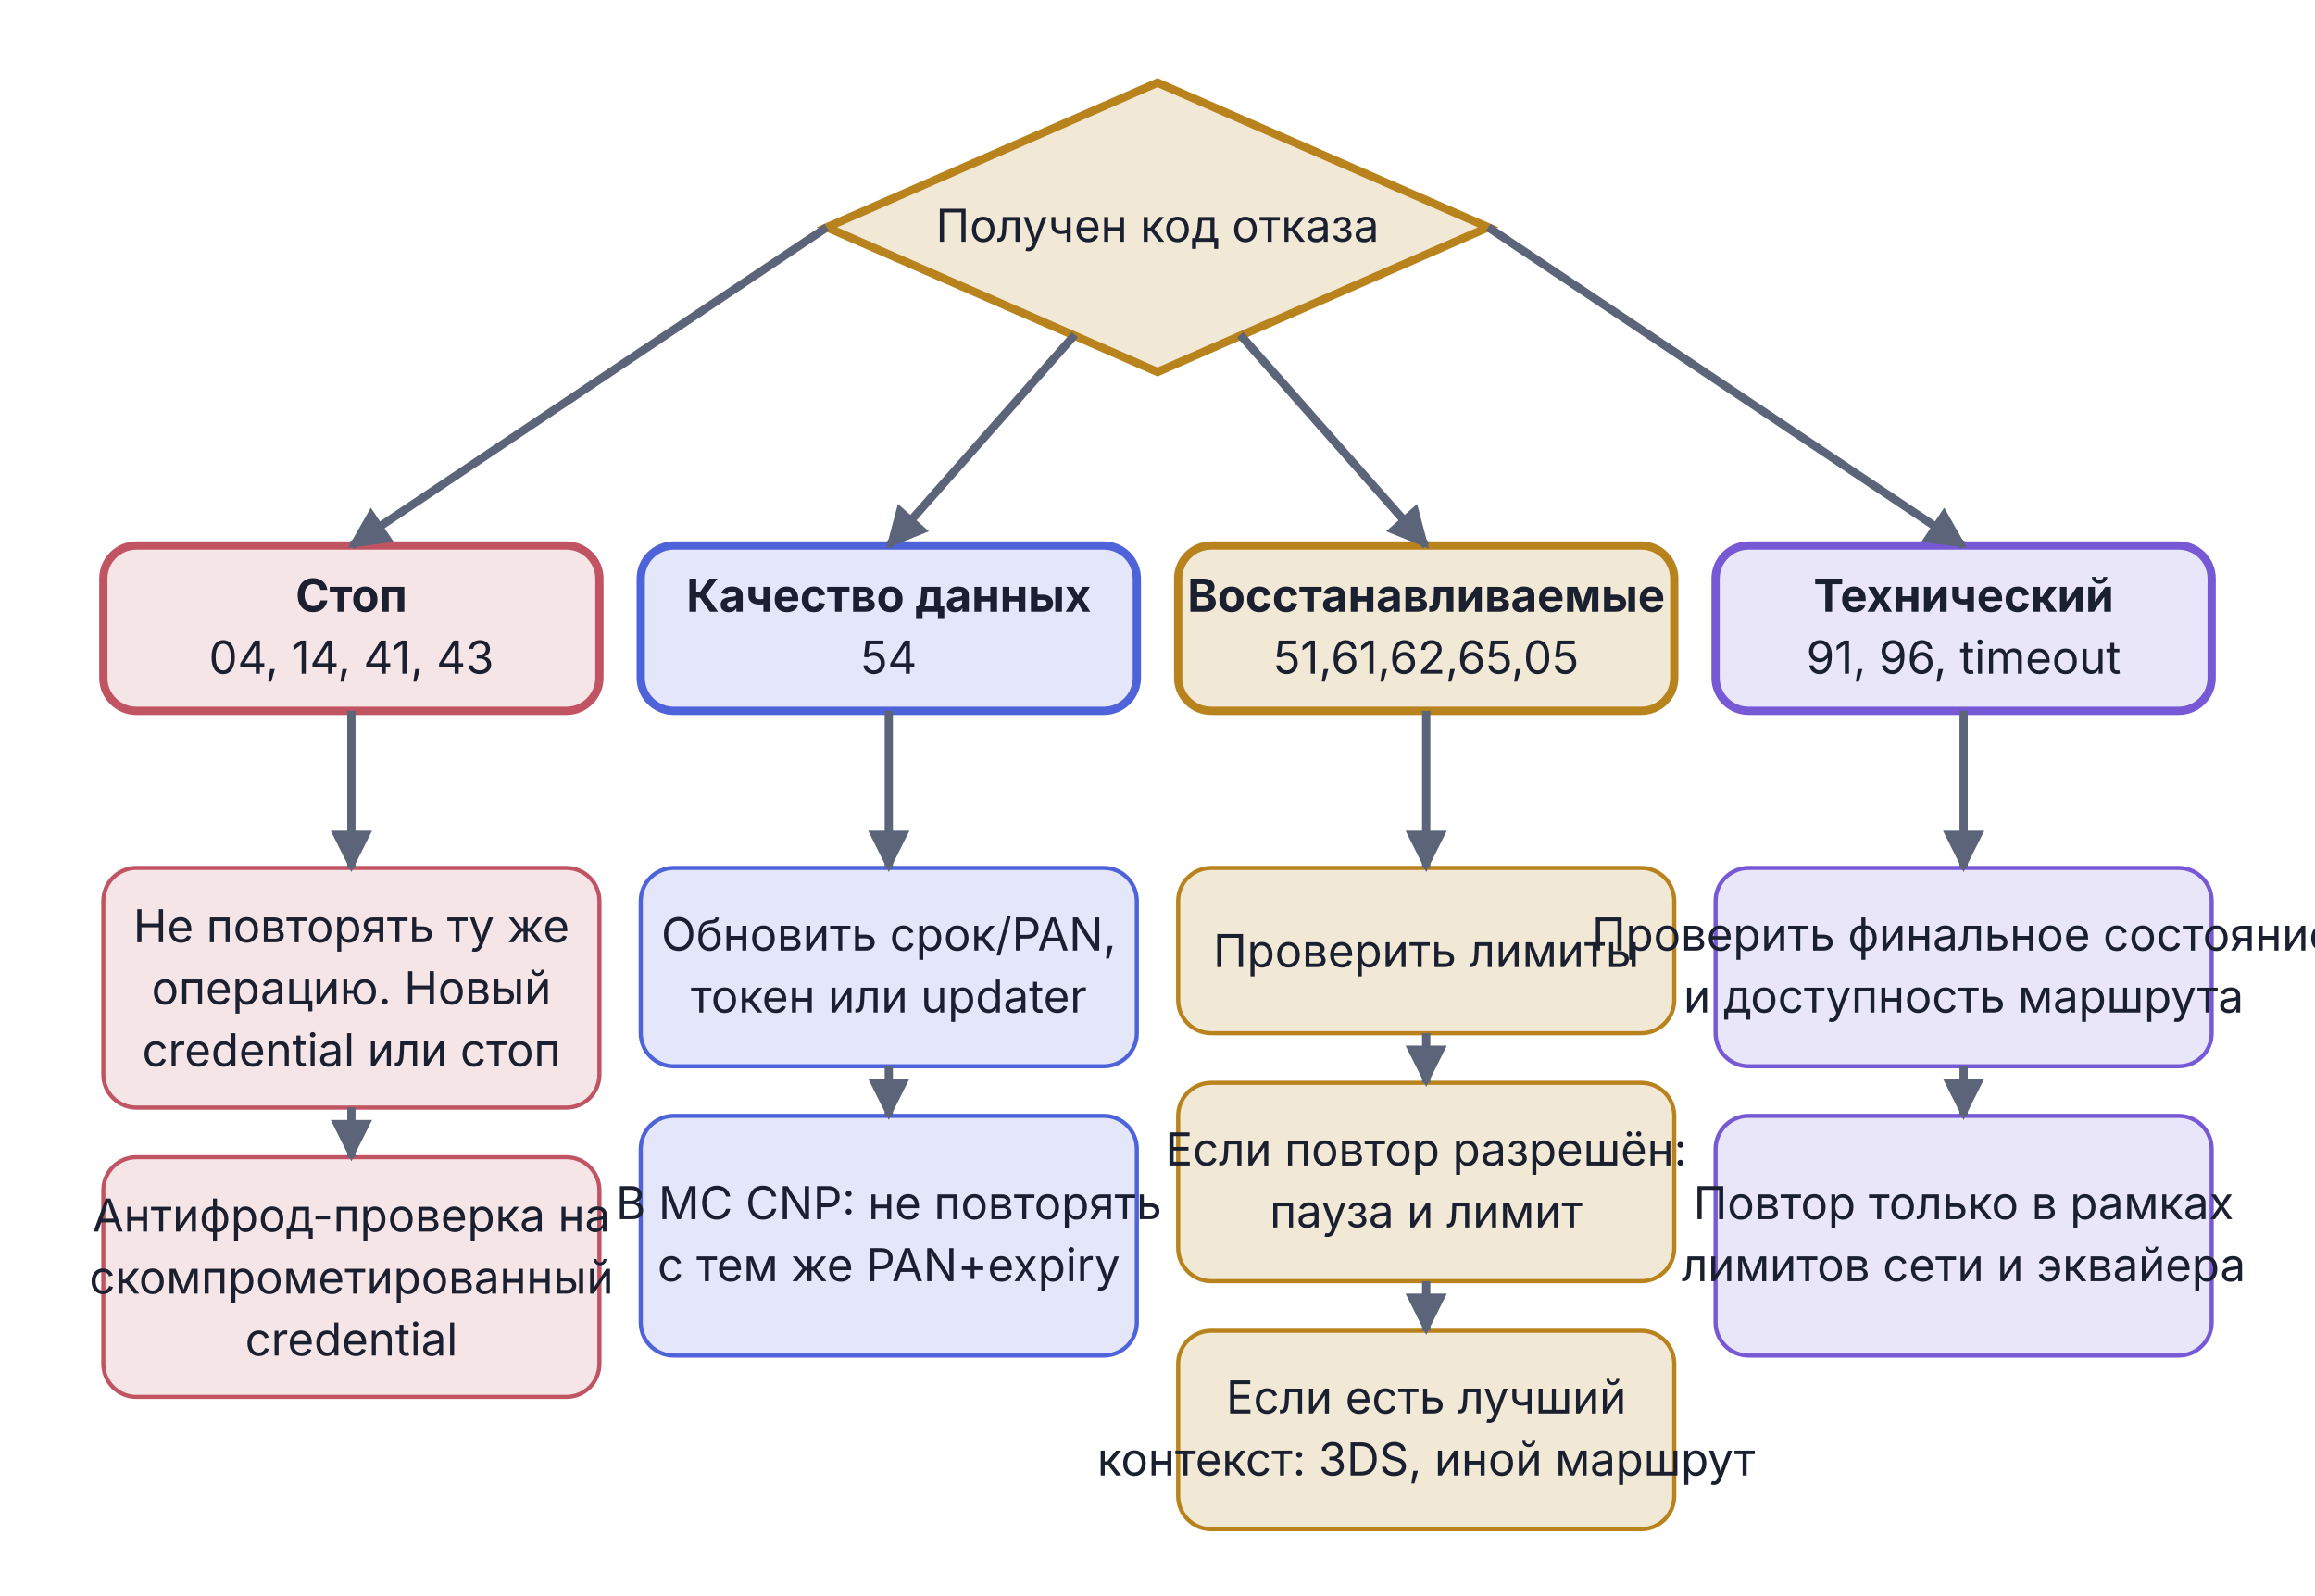
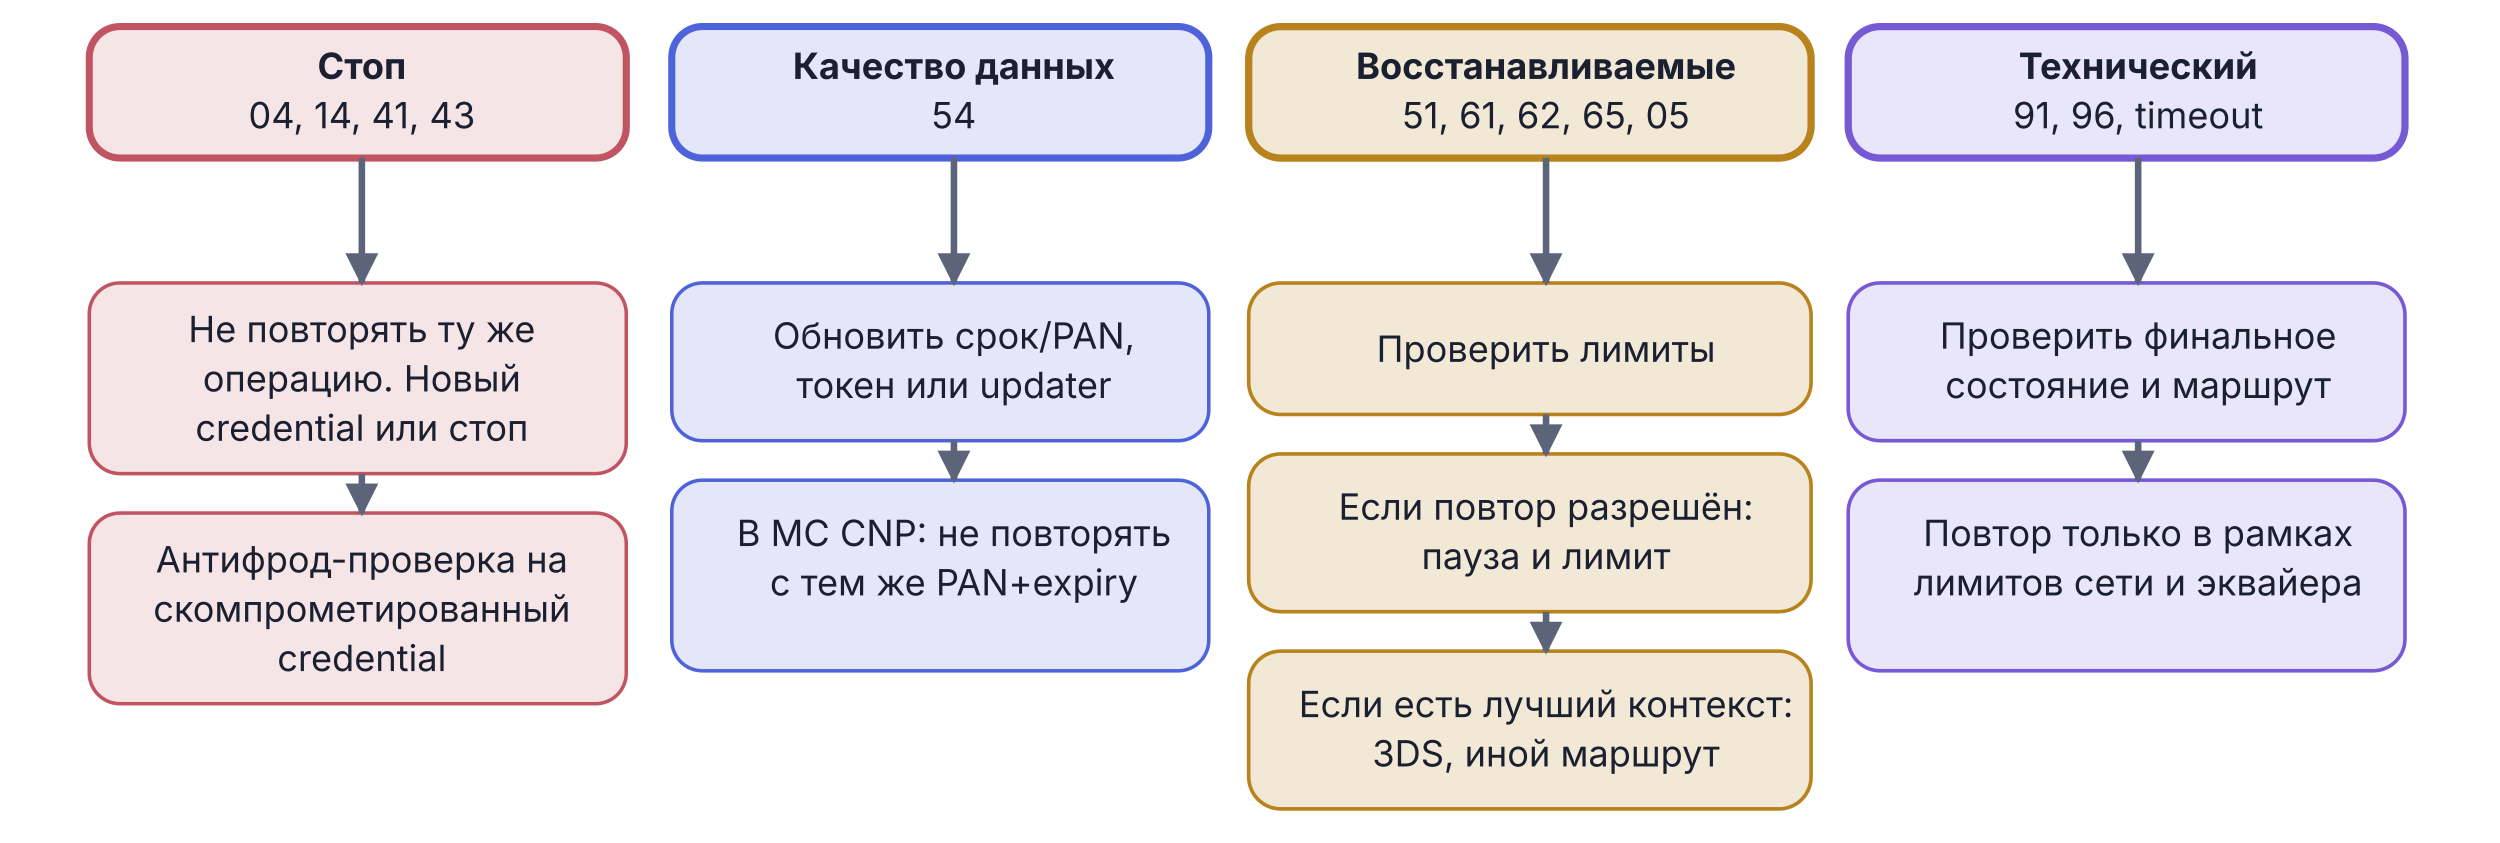
- <svg xmlns="http://www.w3.org/2000/svg" viewBox="0 0 560 386" width="560" height="386">
-   <defs>
+ <svg xmlns="http://www.w3.org/2000/svg" viewBox="0 0 760 256" width="760" height="256" version="1.1" id="svg38">
+   <defs id="defs1">
    <marker id="arr-Muted" viewBox="0 0 10 10" refX="9" refY="5" markerWidth="5" markerHeight="5" orient="auto">
-       <path d="M0,0 L10,5 L0,10 Z" fill="#5C647A" />
-     </marker>
-     <marker id="arr-Muted-s" viewBox="0 0 10 10" refX="1" refY="5" markerWidth="5" markerHeight="5" orient="auto">
-       <path d="M10,0 L0,5 L10,10 Z" fill="#5C647A" />
+       <path d="M 0,0 10,5 0,10 Z" fill="#5c647a" id="path1" />
    </marker>
  </defs>
-   <polygon points="280.0,20.0 360.0,55.0 280.0,90.0 200.0,55.0" fill="#B8821C" fill-opacity="0.18" stroke="#B8821C" stroke-width="2" />
-   <text x="280.0" y="58.5" text-anchor="middle" font-family="Inter, -apple-system, BlinkMacSystemFont, 'Helvetica Neue', Arial, sans-serif" font-size="11" font-weight="normal" fill="#1A2030">Получен код отказа</text>
-   <rect x="25.0" y="132.0" width="120" height="40" rx="8" fill="#C15462" fill-opacity="0.15" stroke="#C15462" stroke-width="2" />
-   <text x="85.0" y="148.0" text-anchor="middle" font-family="Inter, -apple-system, BlinkMacSystemFont, 'Helvetica Neue', Arial, sans-serif" font-size="11" font-weight="bold" fill="#1A2030">Стоп</text>
-   <text x="85.0" y="163.0" text-anchor="middle" font-family="Inter, -apple-system, BlinkMacSystemFont, 'Helvetica Neue', Arial, sans-serif" font-size="11" font-weight="normal" fill="#1A2030">04, 14, 41, 43</text>
-   <rect x="155.0" y="132.0" width="120" height="40" rx="8" fill="#4E63D9" fill-opacity="0.15" stroke="#4E63D9" stroke-width="2" />
-   <text x="215.0" y="148.0" text-anchor="middle" font-family="Inter, -apple-system, BlinkMacSystemFont, 'Helvetica Neue', Arial, sans-serif" font-size="11" font-weight="bold" fill="#1A2030">Качество данных</text>
-   <text x="215.0" y="163.0" text-anchor="middle" font-family="Inter, -apple-system, BlinkMacSystemFont, 'Helvetica Neue', Arial, sans-serif" font-size="11" font-weight="normal" fill="#1A2030">54</text>
-   <rect x="285.0" y="132.0" width="120" height="40" rx="8" fill="#B8821C" fill-opacity="0.18" stroke="#B8821C" stroke-width="2" />
-   <text x="345.0" y="148.0" text-anchor="middle" font-family="Inter, -apple-system, BlinkMacSystemFont, 'Helvetica Neue', Arial, sans-serif" font-size="11" font-weight="bold" fill="#1A2030">Восстанавливаемые</text>
-   <text x="345.0" y="163.0" text-anchor="middle" font-family="Inter, -apple-system, BlinkMacSystemFont, 'Helvetica Neue', Arial, sans-serif" font-size="11" font-weight="normal" fill="#1A2030">51,61,62,65,05</text>
-   <rect x="415.0" y="132.0" width="120" height="40" rx="8" fill="#7759D6" fill-opacity="0.15" stroke="#7759D6" stroke-width="2" />
-   <text x="475.0" y="148.0" text-anchor="middle" font-family="Inter, -apple-system, BlinkMacSystemFont, 'Helvetica Neue', Arial, sans-serif" font-size="11" font-weight="bold" fill="#1A2030">Технический</text>
-   <text x="475.0" y="163.0" text-anchor="middle" font-family="Inter, -apple-system, BlinkMacSystemFont, 'Helvetica Neue', Arial, sans-serif" font-size="11" font-weight="normal" fill="#1A2030">91, 96, timeout</text>
-   <line x1="200.0" y1="55.0" x2="85.0" y2="132.0" stroke="#5C647A" stroke-width="2" marker-end="url(#arr-Muted)" />
-   <line x1="260.0" y1="81.0" x2="215.0" y2="132.0" stroke="#5C647A" stroke-width="2" marker-end="url(#arr-Muted)" />
-   <line x1="300.0" y1="81.0" x2="345.0" y2="132.0" stroke="#5C647A" stroke-width="2" marker-end="url(#arr-Muted)" />
-   <line x1="360.0" y1="55.0" x2="475.0" y2="132.0" stroke="#5C647A" stroke-width="2" marker-end="url(#arr-Muted)" />
-   <rect x="25.0" y="210.0" width="120" height="58" rx="8" fill="#C15462" fill-opacity="0.15" stroke="#C15462" stroke-width="1" />
-   <text x="85.0" y="228.0" text-anchor="middle" font-family="Inter, -apple-system, BlinkMacSystemFont, 'Helvetica Neue', Arial, sans-serif" font-size="11" font-weight="normal" fill="#1A2030">Не повторять ту же</text>
-   <text x="85.0" y="243.0" text-anchor="middle" font-family="Inter, -apple-system, BlinkMacSystemFont, 'Helvetica Neue', Arial, sans-serif" font-size="11" font-weight="normal" fill="#1A2030">операцию. Новый</text>
-   <text x="85.0" y="258.0" text-anchor="middle" font-family="Inter, -apple-system, BlinkMacSystemFont, 'Helvetica Neue', Arial, sans-serif" font-size="11" font-weight="normal" fill="#1A2030">credential или стоп</text>
-   <rect x="25.0" y="280.0" width="120" height="58" rx="8" fill="#C15462" fill-opacity="0.15" stroke="#C15462" stroke-width="1" />
-   <text x="85.0" y="298.0" text-anchor="middle" font-family="Inter, -apple-system, BlinkMacSystemFont, 'Helvetica Neue', Arial, sans-serif" font-size="11" font-weight="normal" fill="#1A2030">Антифрод-проверка на</text>
-   <text x="85.0" y="313.0" text-anchor="middle" font-family="Inter, -apple-system, BlinkMacSystemFont, 'Helvetica Neue', Arial, sans-serif" font-size="11" font-weight="normal" fill="#1A2030">скомпрометированный</text>
-   <text x="85.0" y="328.0" text-anchor="middle" font-family="Inter, -apple-system, BlinkMacSystemFont, 'Helvetica Neue', Arial, sans-serif" font-size="11" font-weight="normal" fill="#1A2030">credential</text>
-   <rect x="155.0" y="210.0" width="120" height="48" rx="8" fill="#4E63D9" fill-opacity="0.15" stroke="#4E63D9" stroke-width="1" />
-   <text x="215.0" y="230.0" text-anchor="middle" font-family="Inter, -apple-system, BlinkMacSystemFont, 'Helvetica Neue', Arial, sans-serif" font-size="11" font-weight="normal" fill="#1A2030">Обновить срок/PAN,</text>
-   <text x="215.0" y="245.0" text-anchor="middle" font-family="Inter, -apple-system, BlinkMacSystemFont, 'Helvetica Neue', Arial, sans-serif" font-size="11" font-weight="normal" fill="#1A2030">токен или updater</text>
-   <rect x="155.0" y="270.0" width="120" height="58" rx="8" fill="#4E63D9" fill-opacity="0.15" stroke="#4E63D9" stroke-width="1" />
-   <text x="215.0" y="295.0" text-anchor="middle" font-family="Inter, -apple-system, BlinkMacSystemFont, 'Helvetica Neue', Arial, sans-serif" font-size="11" font-weight="normal" fill="#1A2030">В MC CNP: не повторять</text>
-   <text x="215.0" y="310.0" text-anchor="middle" font-family="Inter, -apple-system, BlinkMacSystemFont, 'Helvetica Neue', Arial, sans-serif" font-size="11" font-weight="normal" fill="#1A2030">с тем же PAN+expiry</text>
-   <rect x="285.0" y="210.0" width="120" height="40" rx="8" fill="#B8821C" fill-opacity="0.18" stroke="#B8821C" stroke-width="1" />
-   <text x="345.0" y="234.0" text-anchor="middle" font-family="Inter, -apple-system, BlinkMacSystemFont, 'Helvetica Neue', Arial, sans-serif" font-size="11" font-weight="normal" fill="#1A2030">Проверить лимиты</text>
-   <rect x="285.0" y="262.0" width="120" height="48" rx="8" fill="#B8821C" fill-opacity="0.18" stroke="#B8821C" stroke-width="1" />
-   <text x="345.0" y="282.0" text-anchor="middle" font-family="Inter, -apple-system, BlinkMacSystemFont, 'Helvetica Neue', Arial, sans-serif" font-size="11" font-weight="normal" fill="#1A2030">Если повтор разрешён:</text>
-   <text x="345.0" y="297.0" text-anchor="middle" font-family="Inter, -apple-system, BlinkMacSystemFont, 'Helvetica Neue', Arial, sans-serif" font-size="11" font-weight="normal" fill="#1A2030">пауза и лимит</text>
-   <rect x="285.0" y="322.0" width="120" height="48" rx="8" fill="#B8821C" fill-opacity="0.18" stroke="#B8821C" stroke-width="1" />
-   <text x="345.0" y="342.0" text-anchor="middle" font-family="Inter, -apple-system, BlinkMacSystemFont, 'Helvetica Neue', Arial, sans-serif" font-size="11" font-weight="normal" fill="#1A2030">Если есть лучший</text>
-   <text x="345.0" y="357.0" text-anchor="middle" font-family="Inter, -apple-system, BlinkMacSystemFont, 'Helvetica Neue', Arial, sans-serif" font-size="11" font-weight="normal" fill="#1A2030">контекст: 3DS, иной маршрут</text>
-   <rect x="415.0" y="210.0" width="120" height="48" rx="8" fill="#7759D6" fill-opacity="0.15" stroke="#7759D6" stroke-width="1" />
-   <text x="475.0" y="230.0" text-anchor="middle" font-family="Inter, -apple-system, BlinkMacSystemFont, 'Helvetica Neue', Arial, sans-serif" font-size="11" font-weight="normal" fill="#1A2030">Проверить финальное состояние</text>
-   <text x="475.0" y="245.0" text-anchor="middle" font-family="Inter, -apple-system, BlinkMacSystemFont, 'Helvetica Neue', Arial, sans-serif" font-size="11" font-weight="normal" fill="#1A2030">и доступность маршрута</text>
-   <rect x="415.0" y="270.0" width="120" height="58" rx="8" fill="#7759D6" fill-opacity="0.15" stroke="#7759D6" stroke-width="1" />
-   <text x="475.0" y="295.0" text-anchor="middle" font-family="Inter, -apple-system, BlinkMacSystemFont, 'Helvetica Neue', Arial, sans-serif" font-size="11" font-weight="normal" fill="#1A2030">Повтор только в рамках</text>
-   <text x="475.0" y="310.0" text-anchor="middle" font-family="Inter, -apple-system, BlinkMacSystemFont, 'Helvetica Neue', Arial, sans-serif" font-size="11" font-weight="normal" fill="#1A2030">лимитов сети и эквайера</text>
-   <line x1="85.0" y1="172.0" x2="85.0" y2="210.0" stroke="#5C647A" stroke-width="2" marker-end="url(#arr-Muted)" />
-   <line x1="85.0" y1="268.0" x2="85.0" y2="280.0" stroke="#5C647A" stroke-width="2" marker-end="url(#arr-Muted)" />
-   <line x1="215.0" y1="172.0" x2="215.0" y2="210.0" stroke="#5C647A" stroke-width="2" marker-end="url(#arr-Muted)" />
-   <line x1="215.0" y1="258.0" x2="215.0" y2="270.0" stroke="#5C647A" stroke-width="2" marker-end="url(#arr-Muted)" />
-   <line x1="345.0" y1="172.0" x2="345.0" y2="210.0" stroke="#5C647A" stroke-width="2" marker-end="url(#arr-Muted)" />
-   <line x1="345.0" y1="250.0" x2="345.0" y2="262.0" stroke="#5C647A" stroke-width="2" marker-end="url(#arr-Muted)" />
-   <line x1="345.0" y1="310.0" x2="345.0" y2="322.0" stroke="#5C647A" stroke-width="2" marker-end="url(#arr-Muted)" />
-   <line x1="475.0" y1="172.0" x2="475.0" y2="210.0" stroke="#5C647A" stroke-width="2" marker-end="url(#arr-Muted)" />
-   <line x1="475.0" y1="258.0" x2="475.0" y2="270.0" stroke="#5C647A" stroke-width="2" marker-end="url(#arr-Muted)" />
+   <rect x="27.137" y="8.069" width="163.253" height="39.973" rx="9.329" fill="#c15462" fill-opacity="0.15" stroke="#c15462" stroke-width="2.159" id="rect1" />
+   <text x="110" y="24" text-anchor="middle" font-family="Inter, '-apple-system', BlinkMacSystemFont, 'Helvetica Neue', Arial, sans-serif" font-size="11px" font-weight="bold" fill="#1a2030" id="text2">Стоп</text>
+   <text x="110" y="39" text-anchor="middle" font-family="Inter, '-apple-system', BlinkMacSystemFont, 'Helvetica Neue', Arial, sans-serif" font-size="11px" font-weight="normal" fill="#1a2030" id="text3">04, 14, 41, 43</text>
+   <rect x="204.218" y="8.069" width="163.253" height="39.972" rx="9.329" fill="#4e63d9" fill-opacity="0.15" stroke="#4e63d9" stroke-width="2.159" id="rect3" />
+   <text x="290" y="24" text-anchor="middle" font-family="Inter, '-apple-system', BlinkMacSystemFont, 'Helvetica Neue', Arial, sans-serif" font-size="11px" font-weight="bold" fill="#1a2030" id="text4">Качество данных</text>
+   <text x="290" y="39" text-anchor="middle" font-family="Inter, '-apple-system', BlinkMacSystemFont, 'Helvetica Neue', Arial, sans-serif" font-size="11px" font-weight="normal" fill="#1a2030" id="text5">54</text>
+   <rect x="379.602" y="8.091" width="170.968" height="39.97" rx="9.77" fill="#b8821c" fill-opacity="0.18" stroke="#b8821c" stroke-width="2.209" id="rect5" />
+   <text x="470" y="24" text-anchor="middle" font-family="Inter, '-apple-system', BlinkMacSystemFont, 'Helvetica Neue', Arial, sans-serif" font-size="11px" font-weight="bold" fill="#1a2030" id="text6">Восстанавливаемые</text>
+   <text x="470" y="39" text-anchor="middle" font-family="Inter, '-apple-system', BlinkMacSystemFont, 'Helvetica Neue', Arial, sans-serif" font-size="11px" font-weight="normal" fill="#1a2030" id="text7">51, 61, 62, 65, 05</text>
+   <rect x="561.86" y="8.086" width="169.254" height="39.965" rx="9.672" fill="#7759d6" fill-opacity="0.15" stroke="#7759d6" stroke-width="2.198" id="rect7" />
+   <text x="650" y="24" text-anchor="middle" font-family="Inter, '-apple-system', BlinkMacSystemFont, 'Helvetica Neue', Arial, sans-serif" font-size="11px" font-weight="bold" fill="#1a2030" id="text8">Технический</text>
+   <text x="650" y="39" text-anchor="middle" font-family="Inter, '-apple-system', BlinkMacSystemFont, 'Helvetica Neue', Arial, sans-serif" font-size="11px" font-weight="normal" fill="#1a2030" id="text9">91, 96, timeout</text>
+   <rect x="27.137" y="86.016" width="163.253" height="57.961" rx="9.329" fill="#c15462" fill-opacity="0.15" stroke="#c15462" stroke-width="1.079" id="rect12" />
+   <text x="110" y="104" text-anchor="middle" font-family="Inter, '-apple-system', BlinkMacSystemFont, 'Helvetica Neue', Arial, sans-serif" font-size="11px" font-weight="normal" fill="#1a2030" id="text12">Не повторять ту же</text>
+   <text x="110" y="119" text-anchor="middle" font-family="Inter, '-apple-system', BlinkMacSystemFont, 'Helvetica Neue', Arial, sans-serif" font-size="11px" font-weight="normal" fill="#1a2030" id="text13">операцию. Новый</text>
+   <text x="110" y="134" text-anchor="middle" font-family="Inter, '-apple-system', BlinkMacSystemFont, 'Helvetica Neue', Arial, sans-serif" font-size="11px" font-weight="normal" fill="#1a2030" id="text14">credential или стоп</text>
+   <rect x="27.137" y="155.969" width="163.253" height="57.961" rx="9.329" fill="#c15462" fill-opacity="0.15" stroke="#c15462" stroke-width="1.079" id="rect14" />
+   <text x="110" y="174" text-anchor="middle" font-family="Inter, '-apple-system', BlinkMacSystemFont, 'Helvetica Neue', Arial, sans-serif" font-size="11px" font-weight="normal" fill="#1a2030" id="text15">Антифрод-проверка на</text>
+   <text x="110" y="189" text-anchor="middle" font-family="Inter, '-apple-system', BlinkMacSystemFont, 'Helvetica Neue', Arial, sans-serif" font-size="11px" font-weight="normal" fill="#1a2030" id="text16">скомпрометированный</text>
+   <text x="110" y="204" text-anchor="middle" font-family="Inter, '-apple-system', BlinkMacSystemFont, 'Helvetica Neue', Arial, sans-serif" font-size="11px" font-weight="normal" fill="#1a2030" id="text17">credential</text>
+   <rect x="204.218" y="86.013" width="163.253" height="47.966" rx="9.329" fill="#4e63d9" fill-opacity="0.15" stroke="#4e63d9" stroke-width="1.079" id="rect17" />
+   <text x="290" y="106" text-anchor="middle" font-family="Inter, '-apple-system', BlinkMacSystemFont, 'Helvetica Neue', Arial, sans-serif" font-size="11px" font-weight="normal" fill="#1a2030" id="text18">Обновить срок/PAN,</text>
+   <text x="290" y="121" text-anchor="middle" font-family="Inter, '-apple-system', BlinkMacSystemFont, 'Helvetica Neue', Arial, sans-serif" font-size="11px" font-weight="normal" fill="#1a2030" id="text19">токен или updater</text>
+   <rect x="204.218" y="145.97" width="163.253" height="57.959" rx="9.329" fill="#4e63d9" fill-opacity="0.15" stroke="#4e63d9" stroke-width="1.079" id="rect19" />
+   <text x="290" y="166" text-anchor="middle" font-family="Inter, '-apple-system', BlinkMacSystemFont, 'Helvetica Neue', Arial, sans-serif" font-size="11px" font-weight="normal" fill="#1a2030" id="text20">В MC CNP: не повторять</text>
+   <text x="290" y="181" text-anchor="middle" font-family="Inter, '-apple-system', BlinkMacSystemFont, 'Helvetica Neue', Arial, sans-serif" font-size="11px" font-weight="normal" fill="#1a2030" id="text21">с тем же PAN+expiry</text>
+   <rect x="379.602" y="86.031" width="170.968" height="39.97" rx="9.77" fill="#b8821c" fill-opacity="0.18" stroke="#b8821c" stroke-width="1.105" id="rect21" />
+   <text x="470" y="110" text-anchor="middle" font-family="Inter, '-apple-system', BlinkMacSystemFont, 'Helvetica Neue', Arial, sans-serif" font-size="11px" font-weight="normal" fill="#1a2030" id="text22">Проверить лимиты</text>
+   <rect x="379.602" y="137.991" width="170.968" height="47.963" rx="9.77" fill="#b8821c" fill-opacity="0.18" stroke="#b8821c" stroke-width="1.105" id="rect22" />
+   <text x="470" y="158" text-anchor="middle" font-family="Inter, '-apple-system', BlinkMacSystemFont, 'Helvetica Neue', Arial, sans-serif" font-size="11px" font-weight="normal" fill="#1a2030" id="text23">Если повтор разрешён:</text>
+   <text x="470" y="173" text-anchor="middle" font-family="Inter, '-apple-system', BlinkMacSystemFont, 'Helvetica Neue', Arial, sans-serif" font-size="11px" font-weight="normal" fill="#1a2030" id="text24">пауза и лимит</text>
+   <rect x="379.602" y="197.946" width="170.968" height="47.963" rx="9.77" fill="#b8821c" fill-opacity="0.18" stroke="#b8821c" stroke-width="1.105" id="rect24" />
+   <text x="470" y="218" text-anchor="middle" font-family="Inter, '-apple-system', BlinkMacSystemFont, 'Helvetica Neue', Arial, sans-serif" font-size="11px" font-weight="normal" fill="#1a2030" id="text25">Если есть лучший контекст:</text>
+   <text x="470" y="233" text-anchor="middle" font-family="Inter, '-apple-system', BlinkMacSystemFont, 'Helvetica Neue', Arial, sans-serif" font-size="11px" font-weight="normal" fill="#1a2030" id="text26">3DS, иной маршрут</text>
+   <rect x="561.86" y="86.017" width="169.254" height="47.958" rx="9.672" fill="#7759d6" fill-opacity="0.15" stroke="#7759d6" stroke-width="1.099" id="rect26" />
+   <text x="650" y="106" text-anchor="middle" font-family="Inter, '-apple-system', BlinkMacSystemFont, 'Helvetica Neue', Arial, sans-serif" font-size="11px" font-weight="normal" fill="#1a2030" id="text27">Проверить финальное</text>
+   <text x="650" y="121" text-anchor="middle" font-family="Inter, '-apple-system', BlinkMacSystemFont, 'Helvetica Neue', Arial, sans-serif" font-size="11px" font-weight="normal" fill="#1a2030" id="text28">состояние и маршрут</text>
+   <rect x="561.86" y="145.963" width="169.254" height="57.949" rx="9.672" fill="#7759d6" fill-opacity="0.15" stroke="#7759d6" stroke-width="1.099" id="rect28" />
+   <text x="650" y="166" text-anchor="middle" font-family="Inter, '-apple-system', BlinkMacSystemFont, 'Helvetica Neue', Arial, sans-serif" font-size="11px" font-weight="normal" fill="#1a2030" id="text29">Повтор только в рамках</text>
+   <text x="650" y="181" text-anchor="middle" font-family="Inter, '-apple-system', BlinkMacSystemFont, 'Helvetica Neue', Arial, sans-serif" font-size="11px" font-weight="normal" fill="#1a2030" id="text30">лимитов сети и эквайера</text>
+   <line x1="110" y1="48" x2="110" y2="86" stroke="#5c647a" stroke-width="2" marker-end="url(#arr-Muted)" id="line30" />
+   <line x1="110" y1="144" x2="110" y2="156" stroke="#5c647a" stroke-width="2" marker-end="url(#arr-Muted)" id="line31" />
+   <line x1="290" y1="48" x2="290" y2="86" stroke="#5c647a" stroke-width="2" marker-end="url(#arr-Muted)" id="line32" />
+   <line x1="290" y1="134" x2="290" y2="146" stroke="#5c647a" stroke-width="2" marker-end="url(#arr-Muted)" id="line33" />
+   <line x1="470" y1="48" x2="470" y2="86" stroke="#5c647a" stroke-width="2" marker-end="url(#arr-Muted)" id="line34" />
+   <line x1="470" y1="126" x2="470" y2="138" stroke="#5c647a" stroke-width="2" marker-end="url(#arr-Muted)" id="line35" />
+   <line x1="470" y1="186" x2="470" y2="198" stroke="#5c647a" stroke-width="2" marker-end="url(#arr-Muted)" id="line36" />
+   <line x1="650" y1="48" x2="650" y2="86" stroke="#5c647a" stroke-width="2" marker-end="url(#arr-Muted)" id="line37" />
+   <line x1="650" y1="134" x2="650" y2="146" stroke="#5c647a" stroke-width="2" marker-end="url(#arr-Muted)" id="line38" />
</svg>
